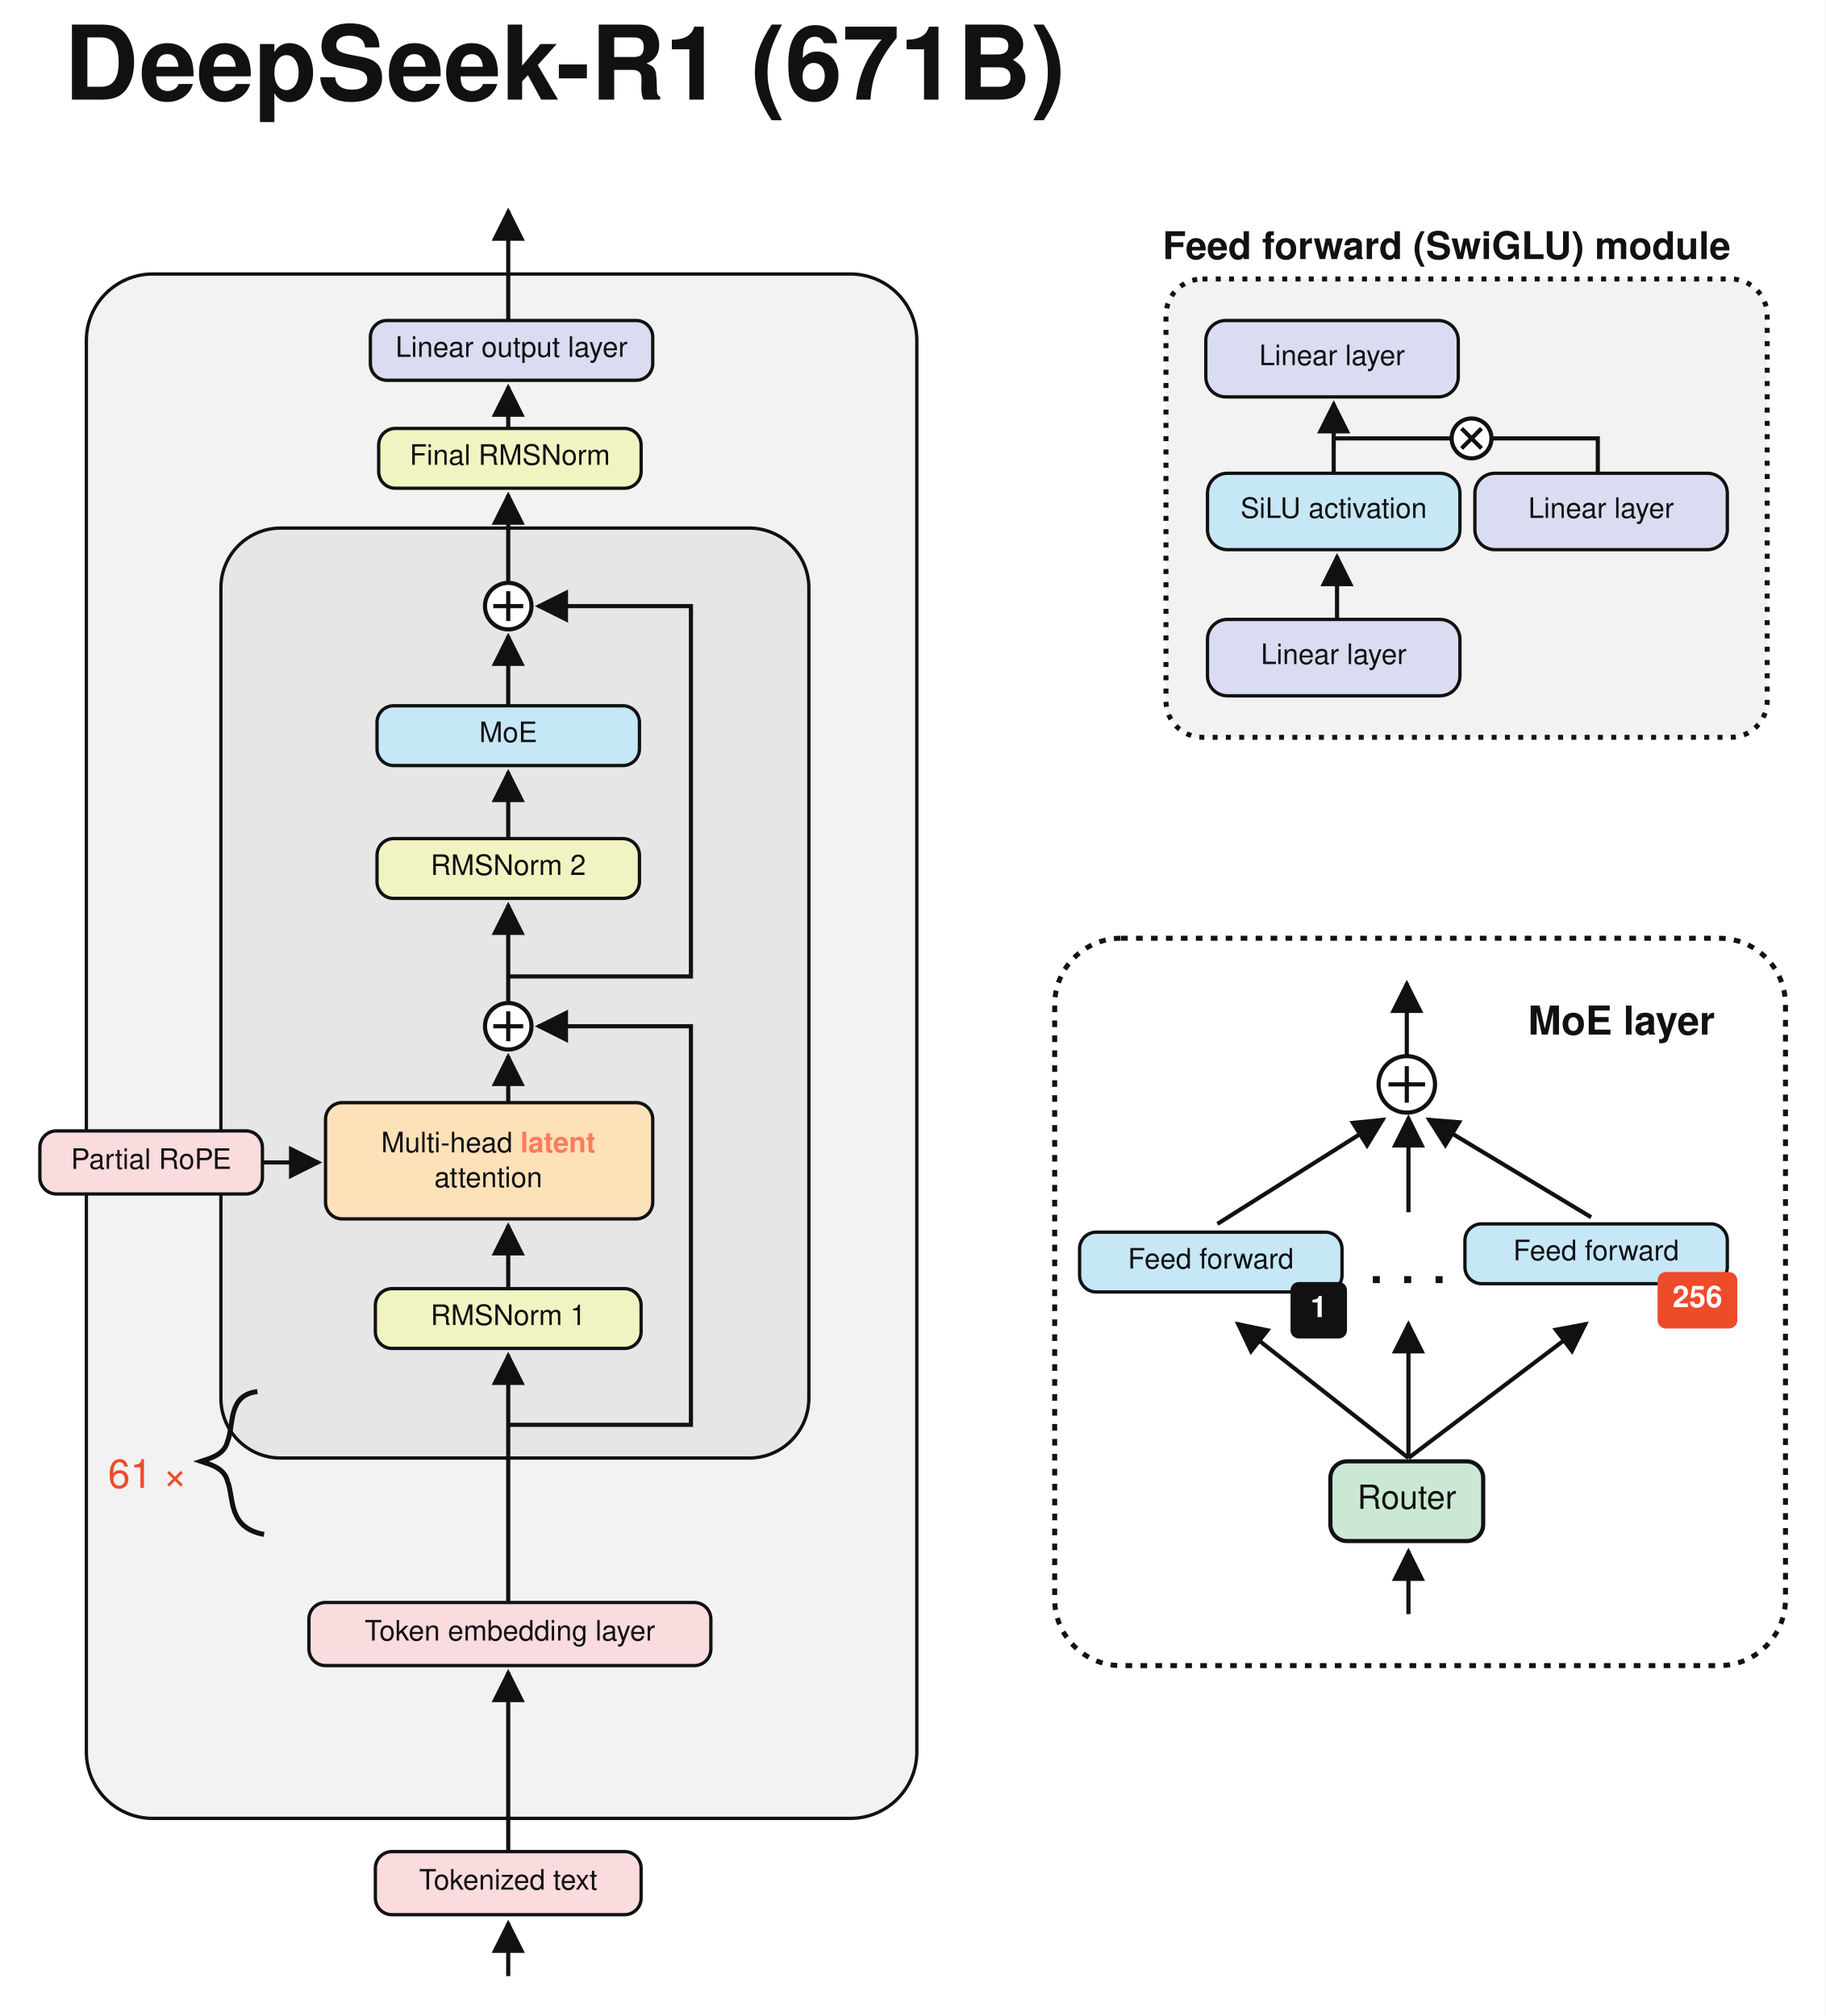
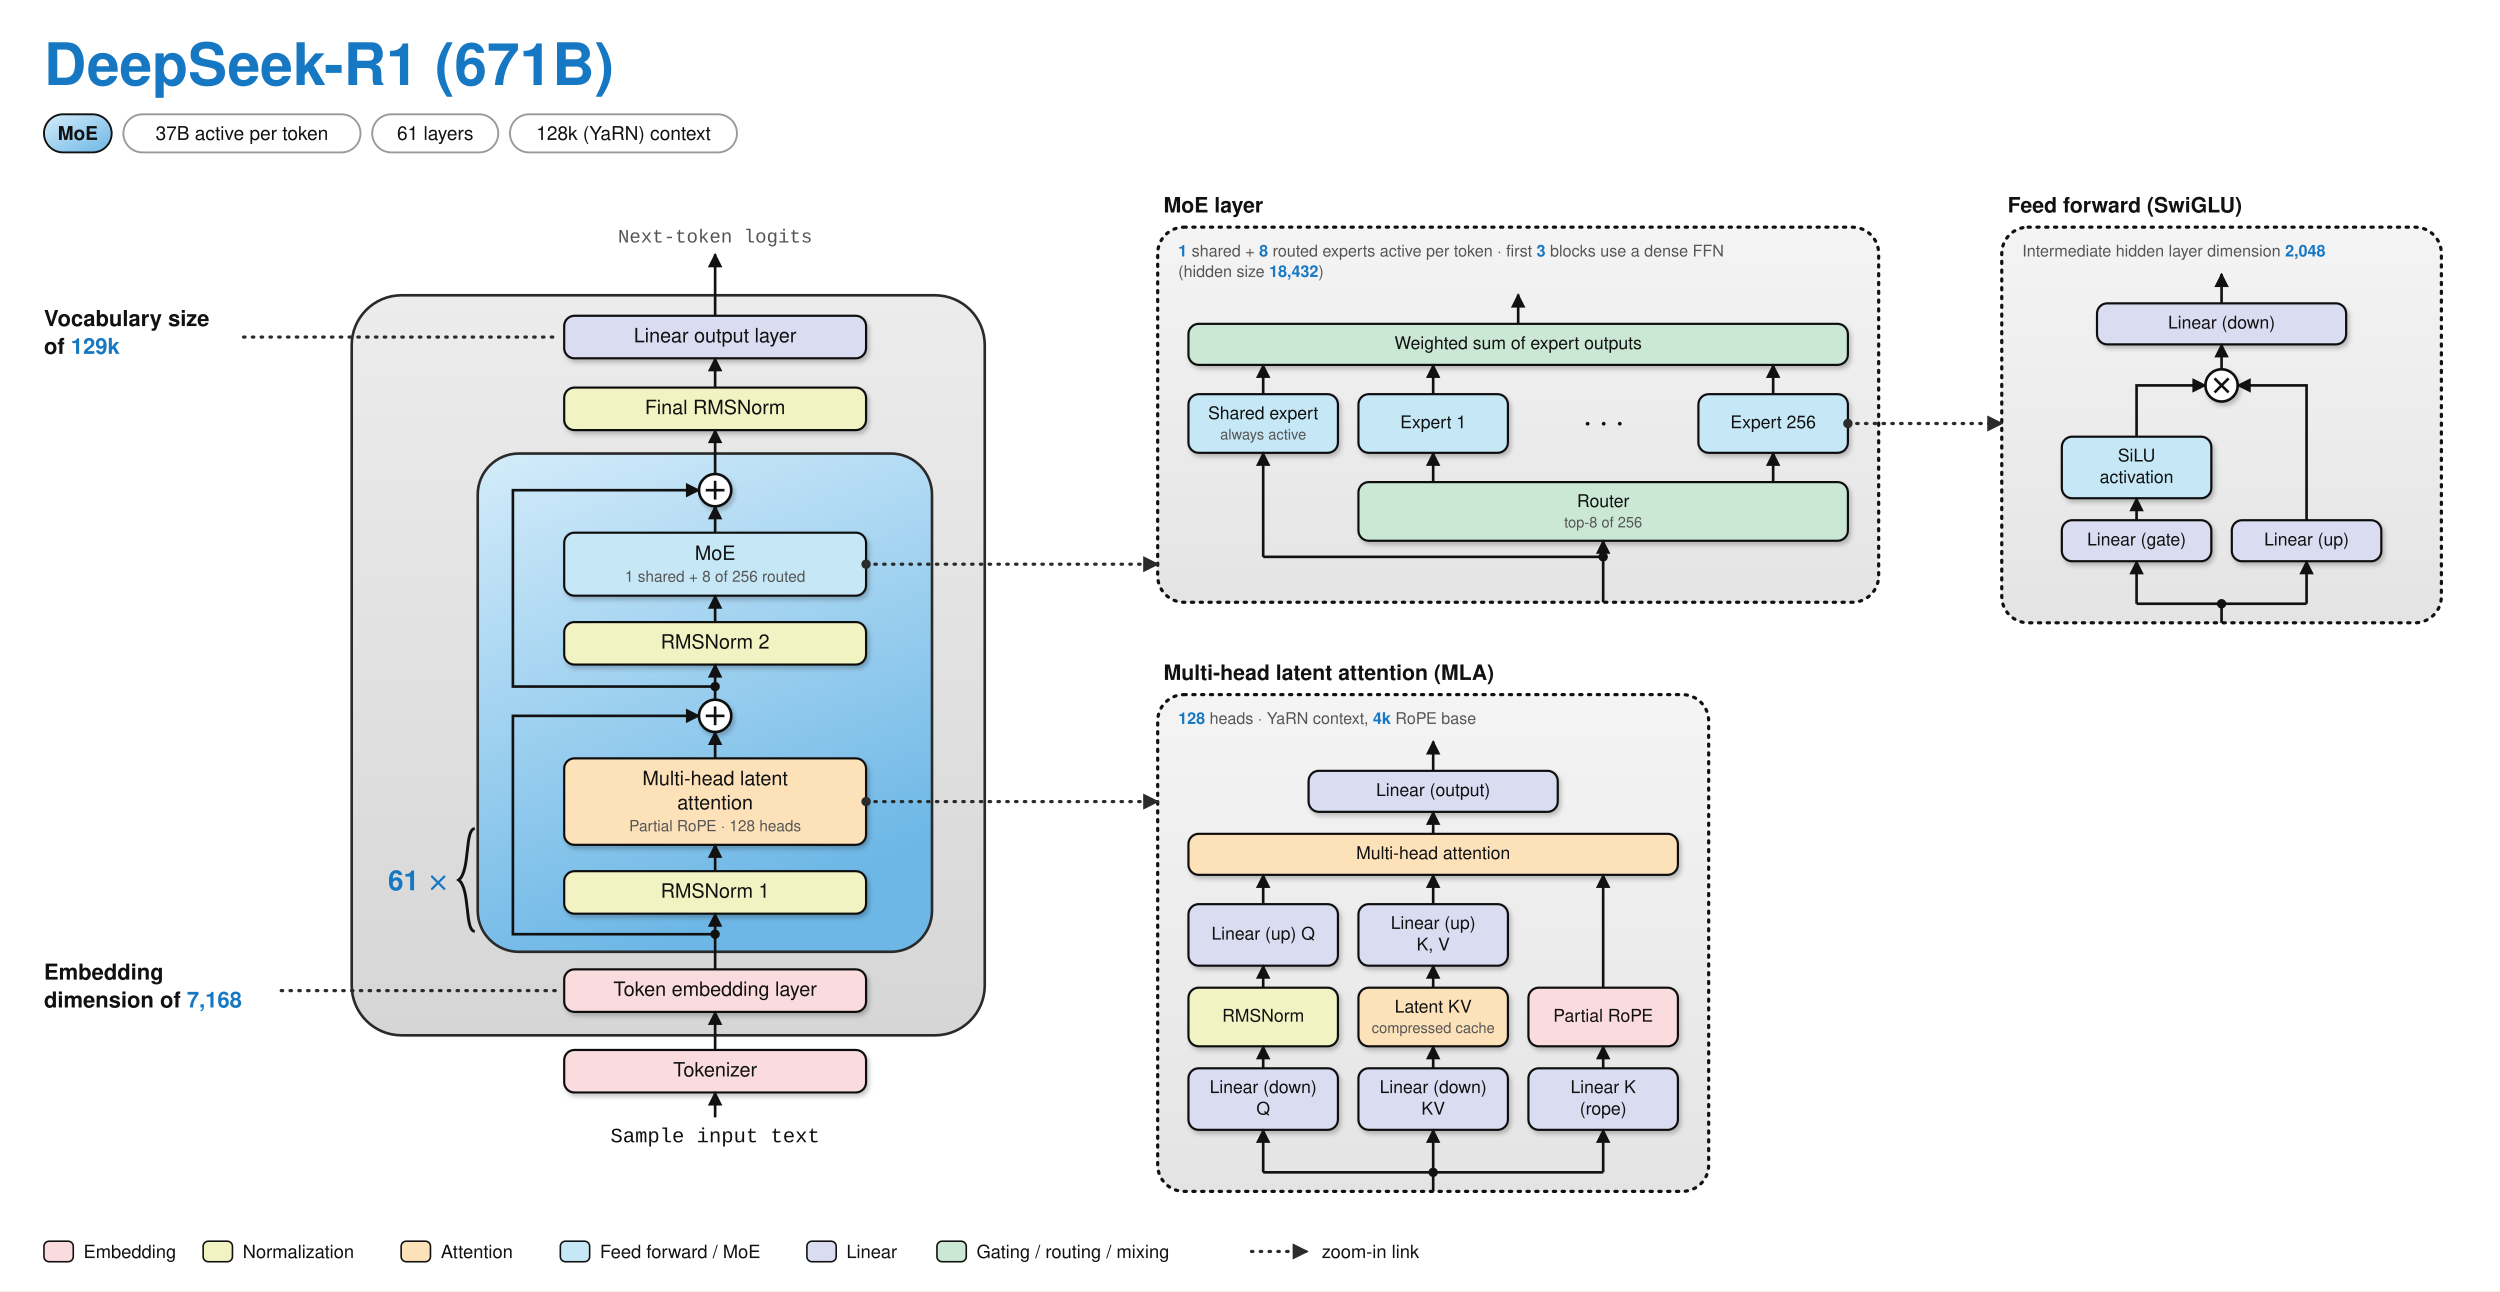
- <svg xmlns="http://www.w3.org/2000/svg" viewBox="155 0 1099 1214" width="1099" height="1214" font-family="Helvetica, Arial, sans-serif">
+ <svg xmlns="http://www.w3.org/2000/svg" viewBox="0 0 1706 881" width="1706" height="881" font-family="'Segoe UI', 'Segoe UI Variable', Helvetica, Arial, sans-serif">
  <defs>
-     <marker id="ah" viewBox="0 0 10 10" refX="9" refY="5" markerWidth="8" markerHeight="8" orient="auto-start-reverse">
+     <marker id="ar" viewBox="0 0 10 10" refX="9" refY="5" markerWidth="5.5" markerHeight="5.5" orient="auto-start-reverse">
      <path d="M0,0 L10,5 L0,10 z" fill="#111" />
    </marker>
-     <style>
-       .box { fill:#fff; stroke:#111; stroke-width:2; }
-       .gbox { fill:#e2e2e2; stroke:#111; stroke-width:2; }
-       .lbl { font-size:17px; fill:#111; text-anchor:middle; dominant-baseline:central; }
-       .ln { stroke:#111; stroke-width:2.5; fill:none; }
-       .arr { stroke:#111; stroke-width:2.5; fill:none; marker-end:url(#ah); }
-       .dot { stroke:#111; stroke-width:3; stroke-dasharray:3 5; fill:none; }
-       .rdot { stroke:#ee4b2b; stroke-width:3; stroke-dasharray:4 5; fill:none; }
-       .ann { font-size:23px; font-weight:bold; fill:#111; }
-       .red { fill:#ee4b2b; }
-     </style>
+     <marker id="lk" viewBox="0 0 10 10" refX="9" refY="5" markerWidth="5" markerHeight="5" orient="auto-start-reverse">
+       <path d="M0,0 L10,5 L0,10 z" fill="#2b2b2b" />
+     </marker>
+     <filter id="sh" x="-10%" y="-20%" width="130%" height="160%">
+       <feDropShadow dx="1.5" dy="2.2" stdDeviation="1.6" flood-color="#000" flood-opacity="0.22" />
+     </filter>
+     <linearGradient id="bg" x1="0" y1="0" x2="0.35" y2="1">
+       <stop offset="0.00" stop-color="#d4ecfa" />
+       <stop offset="1.00" stop-color="#6db7e6" />
+     </linearGradient>
+     <linearGradient id="fg" x1="0" y1="0" x2="0" y2="1">
+       <stop offset="0" stop-color="#ececec" />
+       <stop offset="1" stop-color="#d6d6d6" />
+     </linearGradient>
+     <linearGradient id="pg" x1="0" y1="0" x2="0" y2="1">
+       <stop offset="0" stop-color="#f4f4f4" />
+       <stop offset="1" stop-color="#e4e4e4" />
+     </linearGradient>
+     <linearGradient id="chipDense" x1="0" y1="0" x2="1" y2="1">
+       <stop offset="0" stop-color="#dfe2fa" />
+       <stop offset="1" stop-color="#9aa2e8" />
+     </linearGradient>
+     <linearGradient id="chipMoE" x1="0" y1="0" x2="1" y2="1">
+       <stop offset="0" stop-color="#d4ecfa" />
+       <stop offset="1" stop-color="#6db7e6" />
+     </linearGradient>
+     <linearGradient id="chipHybrid" x1="0" y1="0" x2="1" y2="1">
+       <stop offset="0" stop-color="#ffe8cc" />
+       <stop offset="1" stop-color="#f3a95e" />
+     </linearGradient>
+     <linearGradient id="chipRecurrent" x1="0" y1="0" x2="1" y2="1">
+       <stop offset="0" stop-color="#d6f0de" />
+       <stop offset="1" stop-color="#77c690" />
+     </linearGradient>
  </defs>
-   <rect width="1099" height="1214" fill="#fff" x="155" y="0" />
-   <text x="495" y="60" text-anchor="middle" font-size="62" font-weight="bold" fill="#ee4b2b" style="fill:#111">DeepSeek-R1 (671B)</text>
-   <rect x="207" y="165" width="500" height="930" rx="40" fill="#d9d9d9" stroke="#111" stroke-width="2" style="fill:#f2f2f2;stroke:#111" />
-   <rect x="288" y="318" width="354" height="560" rx="36" fill="#f9a092" stroke="#111" stroke-width="2" style="fill:#e6e6e6;stroke:#111" />
-   <rect class="box" x="378" y="193" width="170" height="36" rx="10" style="fill:#dadcf1;stroke:#111" />
-   <text class="lbl" x="463" y="211" style="fill:#111">Linear output layer</text>
-   <rect class="box" x="383" y="258" width="158" height="36" rx="10" style="fill:#f1f4c2;stroke:#111" />
-   <text class="lbl" x="462" y="276" style="fill:#111">Final RMSNorm</text>
-   <rect class="gbox" x="382" y="425" width="158" height="36" rx="10" style="fill:#c5e7f6;stroke:#111" />
-   <text class="lbl" x="461" y="443" style="fill:#111">MoE</text>
-   <rect class="box" x="382" y="505" width="158" height="36" rx="10" style="fill:#f1f4c2;stroke:#111" />
-   <text class="lbl" x="461" y="523" style="fill:#111">RMSNorm 2</text>
-   <rect x="351" y="664" width="197" height="70" rx="10" fill="#555" stroke="#111" stroke-width="2" style="fill:#fde1b9;stroke:#111" />
-   <text x="449" y="690" font-size="17" fill="#fff" text-anchor="middle" dominant-baseline="central" style="fill:#111">Multi-head <tspan fill="#ff7a5c" font-weight="bold">latent</tspan>
-   </text>
-   <text x="449" y="711" font-size="17" fill="#fff" text-anchor="middle" dominant-baseline="central" style="fill:#111">attention</text>
-   <rect class="box" x="381" y="776" width="160" height="36" rx="10" style="fill:#f1f4c2;stroke:#111" />
-   <text class="lbl" x="461" y="794" style="fill:#111">RMSNorm 1</text>
-   <rect class="box" x="341" y="965" width="242" height="38" rx="10" style="fill:#fadbde;stroke:#111" />
-   <text class="lbl" x="462" y="984" style="fill:#111">Token embedding layer</text>
-   <rect class="box" x="381" y="1115" width="160" height="38" rx="10" style="fill:#fadbde;stroke:#111" />
-   <text class="lbl" x="461" y="1134" style="fill:#111">Tokenized text</text>
-   <rect class="box" x="179" y="681" width="134" height="38" rx="10" style="fill:#fadbde;stroke:#111" />
-   <text class="lbl" x="246" y="700" style="fill:#111">Partial RoPE</text>
-   <line class="arr" x1="313" y1="700" x2="347" y2="700" />
-   <line class="arr" x1="461" y1="1190" x2="461" y2="1158" />
-   <line class="arr" x1="461" y1="1115" x2="461" y2="1007" />
-   <line class="arr" x1="461" y1="965" x2="461" y2="816" />
-   <line class="arr" x1="461" y1="776" x2="461" y2="738" />
-   <line class="arr" x1="461" y1="664" x2="461" y2="636" />
-   <line class="arr" x1="461" y1="604" x2="461" y2="545" />
-   <line class="arr" x1="461" y1="505" x2="461" y2="465" />
-   <line class="arr" x1="461" y1="425" x2="461" y2="383" />
-   <line class="arr" x1="461" y1="351" x2="461" y2="298" />
-   <line class="arr" x1="461" y1="258" x2="461" y2="233" />
-   <line class="arr" x1="461" y1="193" x2="461" y2="127" />
-   <polyline class="arr" points="461,858 571,858 571,618 479,618" />
-   <polyline class="arr" points="461,588 571,588 571,365 479,365" />
-   <g fill="#fff" stroke="#111" stroke-width="2.5">
-     <circle cx="461" cy="618" r="14" />
-     <circle cx="461" cy="365" r="14" />
-   </g>
-   <path d="M452,618 H470 M461,609 V627 M452,365 H470 M461,356 V374" stroke="#111" stroke-width="2.5" />
-   <text x="220" y="896" font-size="24" class="red">61 ×</text>
-   <path d="M310,838 C292,840 296,858 292,868 C290,876 282,878 276,880 C282,882 290,884 292,892 C296,902 292,920 314,924" fill="none" stroke="#111" stroke-width="3" />
-   <text class="ann" x="855" y="156">Feed forward (SwiGLU) module</text>
-   <rect x="857" y="168" width="362" height="276" rx="22" fill="#e2e2e2" stroke="#111" stroke-width="3" stroke-dasharray="3 5" style="fill:#f2f2f2;stroke:#111" />
-   <rect class="box" x="881" y="193" width="152" height="46" rx="12" style="fill:#dadcf1;stroke:#111" />
-   <text class="lbl" x="957" y="216" style="fill:#111">Linear layer</text>
-   <rect class="box" x="882" y="285" width="152" height="46" rx="12" style="fill:#c5e7f6;stroke:#111" />
-   <text class="lbl" x="958" y="308" style="fill:#111">SiLU activation</text>
-   <rect class="box" x="1043" y="285" width="152" height="46" rx="12" style="fill:#dadcf1;stroke:#111" />
-   <text class="lbl" x="1119" y="308" style="fill:#111">Linear layer</text>
-   <rect class="box" x="882" y="373" width="152" height="46" rx="12" style="fill:#dadcf1;stroke:#111" />
-   <text class="lbl" x="958" y="396" style="fill:#111">Linear layer</text>
-   <line class="arr" x1="960" y1="373" x2="960" y2="335" />
-   <line class="arr" x1="958" y1="285" x2="958" y2="243" />
-   <polyline class="ln" points="1117,285 1117,264 1053,264" />
-   <line class="ln" x1="1029" y1="264" x2="958" y2="264" />
-   <circle cx="1041" cy="264" r="12" fill="#fff" stroke="#111" stroke-width="2.5" />
-   <path d="M1035,258 L1047,270 M1047,258 L1035,270" stroke="#111" stroke-width="2.5" />
-   <rect x="790" y="565" width="440" height="438" rx="40" fill="none" stroke="#ee4b2b" stroke-width="3" stroke-dasharray="4 5" style="stroke:#111" />
-   <text x="1075" y="623" font-size="24" font-weight="bold" fill="#111">MoE layer</text>
-   <rect class="gbox" x="805" y="742" width="158" height="36" rx="10" style="fill:#c5e7f6;stroke:#111" />
-   <text class="lbl" x="884" y="760" style="fill:#111">Feed forward</text>
-   <rect x="932" y="772" width="34" height="34" rx="5" fill="#111" />
-   <text x="949" y="789" font-size="18" font-weight="bold" fill="#fff" text-anchor="middle" dominant-baseline="central">1</text>
-   <text x="1003" y="780" font-size="34" font-weight="bold" fill="#111" text-anchor="middle">· · ·</text>
-   <rect class="gbox" x="1037" y="737" width="158" height="36" rx="10" style="fill:#c5e7f6;stroke:#111" />
-   <text class="lbl" x="1116" y="755" style="fill:#111">Feed forward</text>
-   <rect x="1153" y="766" width="48" height="34" rx="5" fill="#ee4b2b" />
-   <text x="1177" y="783" font-size="18" font-weight="bold" fill="#fff" text-anchor="middle" dominant-baseline="central">256</text>
-   <rect x="956" y="880" width="92" height="48" rx="10" fill="#fff" stroke="#ee4b2b" stroke-width="2.5" style="fill:#cbe8d4;stroke:#111" />
-   <text x="1002" y="904" font-size="20" fill="#ee4b2b" text-anchor="middle" dominant-baseline="central" style="fill:#111">Router</text>
-   <line class="arr" x1="1003" y1="972" x2="1003" y2="934" />
-   <line class="arr" x1="1003" y1="878" x2="900" y2="797" />
-   <line class="arr" x1="1003" y1="878" x2="1003" y2="797" />
-   <line class="arr" x1="1003" y1="878" x2="1110" y2="797" />
-   <line class="arr" x1="888" y1="737" x2="988" y2="674" />
-   <line class="arr" x1="1003" y1="730" x2="1003" y2="673" />
-   <line class="arr" x1="1113" y1="733" x2="1015" y2="674" />
-   <circle cx="1002" cy="653" r="17" fill="#fff" stroke="#111" stroke-width="2.5" />
-   <path d="M991,653 H1013 M1002,642 V664" stroke="#111" stroke-width="2.5" />
-   <line class="arr" x1="1002" y1="636" x2="1002" y2="592" />
-   <g font-size="22" fill="#111">
-     </g>
+   <rect width="1706" height="881" fill="#fff" />
+   <rect x="240" y="201.5" width="432" height="505.0" rx="34" fill="url(#fg)" stroke="#2a2a2a" stroke-width="1.8" />
+   <rect x="326" y="309.5" width="310" height="340.0" rx="28" fill="url(#bg)" stroke="#2a2a2a" stroke-width="1.8" />
+   <path d="M324,565.5 C317,565.5 321,594.5 313,600.5 C321,606.5 317,635.5 324,635.5" fill="none" stroke="#111" stroke-width="2" />
+   <rect x="790.0" y="155.0" width="492.0" height="256.0" rx="18" fill="url(#pg)" stroke="#111" stroke-width="2.2" stroke-dasharray="1.5 4.5" stroke-linecap="round" />
+   <rect x="1366.0" y="155.0" width="300.0" height="270.0" rx="18" fill="url(#pg)" stroke="#111" stroke-width="2.2" stroke-dasharray="1.5 4.5" stroke-linecap="round" />
+   <rect x="790.0" y="474.0" width="376.0" height="339.0" rx="18" fill="url(#pg)" stroke="#111" stroke-width="2.2" stroke-dasharray="1.5 4.5" stroke-linecap="round" />
+   <rect x="385.0" y="716.5" width="206.0" height="29.0" rx="7" fill="#fadbde" stroke="#111" stroke-width="1.5" filter="url(#sh)" />
+   <text x="488.0" y="734.6" font-family="'Segoe UI', 'Segoe UI Variable', Helvetica, Arial, sans-serif" font-size="13.5" text-anchor="middle" fill="#111">Tokenizer</text>
+   <rect x="385.0" y="661.5" width="206.0" height="29.0" rx="7" fill="#fadbde" stroke="#111" stroke-width="1.5" filter="url(#sh)" />
+   <text x="488.0" y="679.6" font-family="'Segoe UI', 'Segoe UI Variable', Helvetica, Arial, sans-serif" font-size="13.5" text-anchor="middle" fill="#111">Token embedding layer</text>
+   <text x="306.0" y="607.5" font-family="'Segoe UI', 'Segoe UI Variable', Helvetica, Arial, sans-serif" font-size="19" text-anchor="end" font-weight="bold" fill="#1677c2">61 <tspan font-family="KaTeX_Main, 'Latin Modern Math', 'Cambria Math', 'Times New Roman', serif">×</tspan>
+   </text>
+   <rect x="385.0" y="594.5" width="206.0" height="29.0" rx="7" fill="#f1f4c2" stroke="#111" stroke-width="1.5" filter="url(#sh)" />
+   <text x="488.0" y="612.6" font-family="'Segoe UI', 'Segoe UI Variable', Helvetica, Arial, sans-serif" font-size="13.5" text-anchor="middle" fill="#111">RMSNorm 1</text>
+   <rect x="385.0" y="517.5" width="206.0" height="59.0" rx="7" fill="#fde1b9" stroke="#111" stroke-width="1.5" filter="url(#sh)" />
+   <text x="488.0" y="535.8" font-family="'Segoe UI', 'Segoe UI Variable', Helvetica, Arial, sans-serif" font-size="13.5" text-anchor="middle" fill="#111">Multi-head latent</text>
+   <text x="488.0" y="552.3" font-family="'Segoe UI', 'Segoe UI Variable', Helvetica, Arial, sans-serif" font-size="13.5" text-anchor="middle" fill="#111">attention</text>
+   <text x="488.0" y="567.2" font-family="'Segoe UI', 'Segoe UI Variable', Helvetica, Arial, sans-serif" font-size="10.5" text-anchor="middle" fill="#555">Partial RoPE <tspan font-family="KaTeX_Main, 'Latin Modern Math', 'Cambria Math', 'Times New Roman', serif">·</tspan> 128 heads</text>
+   <circle cx="488.0" cy="488.5" r="11" fill="#fff" stroke="#111" stroke-width="1.8" filter="url(#sh)" />
+   <path d="M481.6,488.5 H494.4 M488.0,482.1 V494.9" stroke="#111" stroke-width="1.8" />
+   <rect x="385.0" y="424.5" width="206.0" height="29.0" rx="7" fill="#f1f4c2" stroke="#111" stroke-width="1.5" filter="url(#sh)" />
+   <text x="488.0" y="442.6" font-family="'Segoe UI', 'Segoe UI Variable', Helvetica, Arial, sans-serif" font-size="13.5" text-anchor="middle" fill="#111">RMSNorm 2</text>
+   <rect x="385.0" y="363.5" width="206.0" height="43.0" rx="7" fill="#c5e7f6" stroke="#111" stroke-width="1.5" filter="url(#sh)" />
+   <text x="488.0" y="382.1" font-family="'Segoe UI', 'Segoe UI Variable', Helvetica, Arial, sans-serif" font-size="13.5" text-anchor="middle" fill="#111">MoE</text>
+   <text x="488.0" y="397.0" font-family="'Segoe UI', 'Segoe UI Variable', Helvetica, Arial, sans-serif" font-size="10.5" text-anchor="middle" fill="#555">1 shared + 8 of 256 routed</text>
+   <circle cx="488.0" cy="334.5" r="11" fill="#fff" stroke="#111" stroke-width="1.8" filter="url(#sh)" />
+   <path d="M481.6,334.5 H494.4 M488.0,328.1 V340.9" stroke="#111" stroke-width="1.8" />
+   <rect x="385.0" y="264.5" width="206.0" height="29.0" rx="7" fill="#f1f4c2" stroke="#111" stroke-width="1.5" filter="url(#sh)" />
+   <text x="488.0" y="282.6" font-family="'Segoe UI', 'Segoe UI Variable', Helvetica, Arial, sans-serif" font-size="13.5" text-anchor="middle" fill="#111">Final RMSNorm</text>
+   <rect x="385.0" y="215.5" width="206.0" height="29.0" rx="7" fill="#dadcf1" stroke="#111" stroke-width="1.5" filter="url(#sh)" />
+   <text x="488.0" y="233.6" font-family="'Segoe UI', 'Segoe UI Variable', Helvetica, Arial, sans-serif" font-size="13.5" text-anchor="middle" fill="#111">Linear output layer</text>
+   <text x="488.0" y="779.5" font-family="Consolas, Menlo, 'Courier New', monospace" font-size="14" text-anchor="middle" fill="#111">Sample input text</text>
+   <polyline points="488.0,762.5 488.0,745.5" fill="none" stroke="#111" stroke-width="1.8" marker-end="url(#ar)" />
+   <polyline points="488.0,716.5 488.0,690.5" fill="none" stroke="#111" stroke-width="1.8" marker-end="url(#ar)" />
+   <polyline points="488.0,661.5 488.0,623.5" fill="none" stroke="#111" stroke-width="1.8" marker-end="url(#ar)" />
+   <circle cx="488.0" cy="637.5" r="3.2" fill="#111" />
+   <polyline points="488.0,637.5 350.0,637.5 350.0,488.5 477.0,488.5" fill="none" stroke="#111" stroke-width="1.8" marker-end="url(#ar)" />
+   <polyline points="488.0,594.5 488.0,576.5" fill="none" stroke="#111" stroke-width="1.8" marker-end="url(#ar)" />
+   <polyline points="488.0,517.5 488.0,499.5" fill="none" stroke="#111" stroke-width="1.8" marker-end="url(#ar)" />
+   <polyline points="488.0,477.5 488.0,453.5" fill="none" stroke="#111" stroke-width="1.8" marker-end="url(#ar)" />
+   <circle cx="488.0" cy="468.5" r="3.2" fill="#111" />
+   <polyline points="488.0,468.5 350.0,468.5 350.0,334.5 477.0,334.5" fill="none" stroke="#111" stroke-width="1.8" marker-end="url(#ar)" />
+   <polyline points="488.0,424.5 488.0,406.5" fill="none" stroke="#111" stroke-width="1.8" marker-end="url(#ar)" />
+   <polyline points="488.0,363.5 488.0,345.5" fill="none" stroke="#111" stroke-width="1.8" marker-end="url(#ar)" />
+   <polyline points="488.0,323.5 488.0,293.5" fill="none" stroke="#111" stroke-width="1.8" marker-end="url(#ar)" />
+   <polyline points="488.0,264.5 488.0,244.5" fill="none" stroke="#111" stroke-width="1.8" marker-end="url(#ar)" />
+   <polyline points="488.0,215.5 488.0,173.5" fill="none" stroke="#111" stroke-width="1.8" marker-end="url(#ar)" />
+   <text x="488.0" y="165.5" font-family="Consolas, Menlo, 'Courier New', monospace" font-size="13" text-anchor="middle" fill="#555">Next-token logits</text>
+   <text x="30.0" y="668.5" font-family="'Segoe UI', 'Segoe UI Variable', Helvetica, Arial, sans-serif" font-size="15" text-anchor="start" font-weight="bold" fill="#111">Embedding</text>
+   <text x="30.0" y="687.5" font-family="'Segoe UI', 'Segoe UI Variable', Helvetica, Arial, sans-serif" font-size="15" text-anchor="start" font-weight="bold" fill="#111">dimension of <tspan fill="#1677c2" font-weight="bold">7,168</tspan>
+   </text>
+   <polyline points="191.9,676.0 381.0,676.0" fill="none" stroke="#2b2b2b" stroke-width="2.2" stroke-dasharray="1 5" stroke-linecap="round" />
+   <text x="30.0" y="222.5" font-family="'Segoe UI', 'Segoe UI Variable', Helvetica, Arial, sans-serif" font-size="15" text-anchor="start" font-weight="bold" fill="#111">Vocabulary size</text>
+   <text x="30.0" y="241.5" font-family="'Segoe UI', 'Segoe UI Variable', Helvetica, Arial, sans-serif" font-size="15" text-anchor="start" font-weight="bold" fill="#111">of <tspan fill="#1677c2" font-weight="bold">129k</tspan>
+   </text>
+   <polyline points="166.2,230.0 381.0,230.0" fill="none" stroke="#2b2b2b" stroke-width="2.2" stroke-dasharray="1 5" stroke-linecap="round" />
+   <text x="794.0" y="145.0" font-family="'Segoe UI', 'Segoe UI Variable', Helvetica, Arial, sans-serif" font-size="14.5" text-anchor="start" font-weight="bold" fill="#111">MoE layer</text>
+   <text x="804.0" y="175.0" font-family="'Segoe UI', 'Segoe UI Variable', Helvetica, Arial, sans-serif" font-size="11" text-anchor="start" fill="#555">
+     <tspan fill="#1677c2" font-weight="bold">1</tspan> shared + <tspan fill="#1677c2" font-weight="bold">8</tspan> routed experts active per token <tspan font-family="KaTeX_Main, 'Latin Modern Math', 'Cambria Math', 'Times New Roman', serif">·</tspan> first <tspan fill="#1677c2" font-weight="bold">3</tspan> blocks use a dense FFN</text>
+   <text x="804.0" y="189.0" font-family="'Segoe UI', 'Segoe UI Variable', Helvetica, Arial, sans-serif" font-size="11" text-anchor="start" fill="#555">(hidden size <tspan fill="#1677c2" font-weight="bold">18,432</tspan>)</text>
+   <rect x="811.0" y="221.0" width="450.0" height="28.0" rx="7" fill="#cbe8d4" stroke="#111" stroke-width="1.5" filter="url(#sh)" />
+   <text x="1036.0" y="238.2" font-family="'Segoe UI', 'Segoe UI Variable', Helvetica, Arial, sans-serif" font-size="12" text-anchor="middle" fill="#111">Weighted sum of expert outputs</text>
+   <rect x="811.0" y="269.0" width="102.0" height="40.0" rx="7" fill="#c5e7f6" stroke="#111" stroke-width="1.5" filter="url(#sh)" />
+   <text x="862.0" y="286.0" font-family="'Segoe UI', 'Segoe UI Variable', Helvetica, Arial, sans-serif" font-size="12" text-anchor="middle" fill="#111">Shared expert</text>
+   <text x="862.0" y="299.9" font-family="'Segoe UI', 'Segoe UI Variable', Helvetica, Arial, sans-serif" font-size="10" text-anchor="middle" fill="#555">always active</text>
+   <rect x="927.0" y="269.0" width="102.0" height="40.0" rx="7" fill="#c5e7f6" stroke="#111" stroke-width="1.5" filter="url(#sh)" />
+   <text x="978.0" y="292.2" font-family="'Segoe UI', 'Segoe UI Variable', Helvetica, Arial, sans-serif" font-size="12" text-anchor="middle" fill="#111">Expert 1</text>
+   <text x="1094.0" y="294.0" font-family="KaTeX_Main, 'Latin Modern Math', 'Cambria Math', 'Times New Roman', serif" font-size="18" text-anchor="middle" font-weight="bold" fill="#111">
+     <tspan font-family="KaTeX_Main, 'Latin Modern Math', 'Cambria Math', 'Times New Roman', serif">·</tspan>
+     <tspan font-family="KaTeX_Main, 'Latin Modern Math', 'Cambria Math', 'Times New Roman', serif">·</tspan>
+     <tspan font-family="KaTeX_Main, 'Latin Modern Math', 'Cambria Math', 'Times New Roman', serif">·</tspan>
+   </text>
+   <rect x="1159.0" y="269.0" width="102.0" height="40.0" rx="7" fill="#c5e7f6" stroke="#111" stroke-width="1.5" filter="url(#sh)" />
+   <text x="1210.0" y="292.2" font-family="'Segoe UI', 'Segoe UI Variable', Helvetica, Arial, sans-serif" font-size="12" text-anchor="middle" fill="#111">Expert 256</text>
+   <polyline points="862.0,269.0 862.0,249.0" fill="none" stroke="#111" stroke-width="1.8" marker-end="url(#ar)" />
+   <polyline points="978.0,269.0 978.0,249.0" fill="none" stroke="#111" stroke-width="1.8" marker-end="url(#ar)" />
+   <polyline points="1210.0,269.0 1210.0,249.0" fill="none" stroke="#111" stroke-width="1.8" marker-end="url(#ar)" />
+   <rect x="927.0" y="329.0" width="334.0" height="40.0" rx="7" fill="#cbe8d4" stroke="#111" stroke-width="1.5" filter="url(#sh)" />
+   <text x="1094.0" y="346.0" font-family="'Segoe UI', 'Segoe UI Variable', Helvetica, Arial, sans-serif" font-size="12" text-anchor="middle" fill="#111">Router</text>
+   <text x="1094.0" y="359.9" font-family="'Segoe UI', 'Segoe UI Variable', Helvetica, Arial, sans-serif" font-size="10" text-anchor="middle" fill="#555">top-8 of 256</text>
+   <polyline points="978.0,329.0 978.0,309.0" fill="none" stroke="#111" stroke-width="1.8" marker-end="url(#ar)" />
+   <polyline points="1210.0,329.0 1210.0,309.0" fill="none" stroke="#111" stroke-width="1.8" marker-end="url(#ar)" />
+   <polyline points="1094.0,411.0 1094.0,369.0" fill="none" stroke="#111" stroke-width="1.8" marker-end="url(#ar)" />
+   <polyline points="862.0,380.0 1094.0,380.0" fill="none" stroke="#111" stroke-width="1.8" />
+   <circle cx="1094.0" cy="380.0" r="3.2" fill="#111" />
+   <polyline points="862.0,380.0 862.0,309.0" fill="none" stroke="#111" stroke-width="1.8" marker-end="url(#ar)" />
+   <polyline points="1036.0,221.0 1036.0,201.0" fill="none" stroke="#111" stroke-width="1.8" marker-end="url(#ar)" />
+   <text x="1370.0" y="145.0" font-family="'Segoe UI', 'Segoe UI Variable', Helvetica, Arial, sans-serif" font-size="14.5" text-anchor="start" font-weight="bold" fill="#111">Feed forward (SwiGLU)</text>
+   <text x="1380.0" y="175.0" font-family="'Segoe UI', 'Segoe UI Variable', Helvetica, Arial, sans-serif" font-size="11" text-anchor="start" fill="#555">Intermediate hidden layer dimension <tspan fill="#1677c2" font-weight="bold">2,048</tspan>
+   </text>
+   <rect x="1431.0" y="207.0" width="170.0" height="28.0" rx="7" fill="#dadcf1" stroke="#111" stroke-width="1.5" filter="url(#sh)" />
+   <text x="1516.0" y="224.2" font-family="'Segoe UI', 'Segoe UI Variable', Helvetica, Arial, sans-serif" font-size="12" text-anchor="middle" fill="#111">Linear (down)</text>
+   <circle cx="1516.0" cy="263.0" r="11" fill="#fff" stroke="#111" stroke-width="1.8" filter="url(#sh)" />
+   <path d="M1511.2,258.2 L1520.8,267.8 M1520.8,258.2 L1511.2,267.8" stroke="#111" stroke-width="1.8" />
+   <polyline points="1516.0,252.0 1516.0,235.0" fill="none" stroke="#111" stroke-width="1.8" marker-end="url(#ar)" />
+   <rect x="1407.0" y="355.0" width="102.0" height="28.0" rx="7" fill="#dadcf1" stroke="#111" stroke-width="1.5" filter="url(#sh)" />
+   <text x="1458.0" y="372.2" font-family="'Segoe UI', 'Segoe UI Variable', Helvetica, Arial, sans-serif" font-size="12" text-anchor="middle" fill="#111">Linear (gate)</text>
+   <rect x="1407.0" y="298.0" width="102.0" height="42.0" rx="7" fill="#c5e7f6" stroke="#111" stroke-width="1.5" filter="url(#sh)" />
+   <text x="1458.0" y="314.9" font-family="'Segoe UI', 'Segoe UI Variable', Helvetica, Arial, sans-serif" font-size="12" text-anchor="middle" fill="#111">SiLU</text>
+   <text x="1458.0" y="329.6" font-family="'Segoe UI', 'Segoe UI Variable', Helvetica, Arial, sans-serif" font-size="12" text-anchor="middle" fill="#111">activation</text>
+   <polyline points="1458.0,355.0 1458.0,340.0" fill="none" stroke="#111" stroke-width="1.8" marker-end="url(#ar)" />
+   <rect x="1523.0" y="355.0" width="102.0" height="28.0" rx="7" fill="#dadcf1" stroke="#111" stroke-width="1.5" filter="url(#sh)" />
+   <text x="1574.0" y="372.2" font-family="'Segoe UI', 'Segoe UI Variable', Helvetica, Arial, sans-serif" font-size="12" text-anchor="middle" fill="#111">Linear (up)</text>
+   <polyline points="1458.0,298.0 1458.0,263.0 1505.0,263.0" fill="none" stroke="#111" stroke-width="1.8" marker-end="url(#ar)" />
+   <polyline points="1574.0,355.0 1574.0,263.0 1527.0,263.0" fill="none" stroke="#111" stroke-width="1.8" marker-end="url(#ar)" />
+   <polyline points="1516.0,425.0 1516.0,412.0" fill="none" stroke="#111" stroke-width="1.8" />
+   <polyline points="1458.0,412.0 1574.0,412.0" fill="none" stroke="#111" stroke-width="1.8" />
+   <circle cx="1516.0" cy="412.0" r="3.2" fill="#111" />
+   <polyline points="1458.0,412.0 1458.0,383.0" fill="none" stroke="#111" stroke-width="1.8" marker-end="url(#ar)" />
+   <polyline points="1574.0,412.0 1574.0,383.0" fill="none" stroke="#111" stroke-width="1.8" marker-end="url(#ar)" />
+   <polyline points="1516.0,207.0 1516.0,187.0" fill="none" stroke="#111" stroke-width="1.8" marker-end="url(#ar)" />
+   <text x="794.0" y="464.0" font-family="'Segoe UI', 'Segoe UI Variable', Helvetica, Arial, sans-serif" font-size="14.5" text-anchor="start" font-weight="bold" fill="#111">Multi-head latent attention (MLA)</text>
+   <text x="804.0" y="494.0" font-family="'Segoe UI', 'Segoe UI Variable', Helvetica, Arial, sans-serif" font-size="11" text-anchor="start" fill="#555">
+     <tspan fill="#1677c2" font-weight="bold">128</tspan> heads <tspan font-family="KaTeX_Main, 'Latin Modern Math', 'Cambria Math', 'Times New Roman', serif">·</tspan> YaRN context, <tspan fill="#1677c2" font-weight="bold">4k</tspan> RoPE base</text>
+   <rect x="893.0" y="526.0" width="170.0" height="28.0" rx="7" fill="#dadcf1" stroke="#111" stroke-width="1.5" filter="url(#sh)" />
+   <text x="978.0" y="543.2" font-family="'Segoe UI', 'Segoe UI Variable', Helvetica, Arial, sans-serif" font-size="12" text-anchor="middle" fill="#111">Linear (output)</text>
+   <rect x="811.0" y="569.0" width="334.0" height="28.0" rx="7" fill="#fde1b9" stroke="#111" stroke-width="1.5" filter="url(#sh)" />
+   <text x="978.0" y="586.2" font-family="'Segoe UI', 'Segoe UI Variable', Helvetica, Arial, sans-serif" font-size="12" text-anchor="middle" fill="#111">Multi-head attention</text>
+   <polyline points="978.0,569.0 978.0,554.0" fill="none" stroke="#111" stroke-width="1.8" marker-end="url(#ar)" />
+   <rect x="811.0" y="729.0" width="102.0" height="42.0" rx="7" fill="#dadcf1" stroke="#111" stroke-width="1.5" filter="url(#sh)" />
+   <text x="862.0" y="745.9" font-family="'Segoe UI', 'Segoe UI Variable', Helvetica, Arial, sans-serif" font-size="12" text-anchor="middle" fill="#111">Linear (down)</text>
+   <text x="862.0" y="760.6" font-family="'Segoe UI', 'Segoe UI Variable', Helvetica, Arial, sans-serif" font-size="12" text-anchor="middle" fill="#111">Q</text>
+   <rect x="811.0" y="674.0" width="102.0" height="40.0" rx="7" fill="#f1f4c2" stroke="#111" stroke-width="1.5" filter="url(#sh)" />
+   <text x="862.0" y="697.2" font-family="'Segoe UI', 'Segoe UI Variable', Helvetica, Arial, sans-serif" font-size="12" text-anchor="middle" fill="#111">RMSNorm</text>
+   <polyline points="862.0,729.0 862.0,714.0" fill="none" stroke="#111" stroke-width="1.8" marker-end="url(#ar)" />
+   <rect x="811.0" y="617.0" width="102.0" height="42.0" rx="7" fill="#dadcf1" stroke="#111" stroke-width="1.5" filter="url(#sh)" />
+   <text x="862.0" y="641.2" font-family="'Segoe UI', 'Segoe UI Variable', Helvetica, Arial, sans-serif" font-size="12" text-anchor="middle" fill="#111">Linear (up) Q</text>
+   <polyline points="862.0,674.0 862.0,659.0" fill="none" stroke="#111" stroke-width="1.8" marker-end="url(#ar)" />
+   <rect x="927.0" y="729.0" width="102.0" height="42.0" rx="7" fill="#dadcf1" stroke="#111" stroke-width="1.5" filter="url(#sh)" />
+   <text x="978.0" y="745.9" font-family="'Segoe UI', 'Segoe UI Variable', Helvetica, Arial, sans-serif" font-size="12" text-anchor="middle" fill="#111">Linear (down)</text>
+   <text x="978.0" y="760.6" font-family="'Segoe UI', 'Segoe UI Variable', Helvetica, Arial, sans-serif" font-size="12" text-anchor="middle" fill="#111">KV</text>
+   <rect x="927.0" y="674.0" width="102.0" height="40.0" rx="7" fill="#fde1b9" stroke="#111" stroke-width="1.5" filter="url(#sh)" />
+   <text x="978.0" y="691.0" font-family="'Segoe UI', 'Segoe UI Variable', Helvetica, Arial, sans-serif" font-size="12" text-anchor="middle" fill="#111">Latent KV</text>
+   <text x="978.0" y="704.9" font-family="'Segoe UI', 'Segoe UI Variable', Helvetica, Arial, sans-serif" font-size="10" text-anchor="middle" fill="#555">compressed cache</text>
+   <polyline points="978.0,729.0 978.0,714.0" fill="none" stroke="#111" stroke-width="1.8" marker-end="url(#ar)" />
+   <rect x="927.0" y="617.0" width="102.0" height="42.0" rx="7" fill="#dadcf1" stroke="#111" stroke-width="1.5" filter="url(#sh)" />
+   <text x="978.0" y="633.9" font-family="'Segoe UI', 'Segoe UI Variable', Helvetica, Arial, sans-serif" font-size="12" text-anchor="middle" fill="#111">Linear (up)</text>
+   <text x="978.0" y="648.6" font-family="'Segoe UI', 'Segoe UI Variable', Helvetica, Arial, sans-serif" font-size="12" text-anchor="middle" fill="#111">K, V</text>
+   <polyline points="978.0,674.0 978.0,659.0" fill="none" stroke="#111" stroke-width="1.8" marker-end="url(#ar)" />
+   <rect x="1043.0" y="729.0" width="102.0" height="42.0" rx="7" fill="#dadcf1" stroke="#111" stroke-width="1.5" filter="url(#sh)" />
+   <text x="1094.0" y="745.9" font-family="'Segoe UI', 'Segoe UI Variable', Helvetica, Arial, sans-serif" font-size="12" text-anchor="middle" fill="#111">Linear K</text>
+   <text x="1094.0" y="760.6" font-family="'Segoe UI', 'Segoe UI Variable', Helvetica, Arial, sans-serif" font-size="12" text-anchor="middle" fill="#111">(rope)</text>
+   <rect x="1043.0" y="674.0" width="102.0" height="40.0" rx="7" fill="#fadbde" stroke="#111" stroke-width="1.5" filter="url(#sh)" />
+   <text x="1094.0" y="697.2" font-family="'Segoe UI', 'Segoe UI Variable', Helvetica, Arial, sans-serif" font-size="12" text-anchor="middle" fill="#111">Partial RoPE</text>
+   <polyline points="1094.0,729.0 1094.0,714.0" fill="none" stroke="#111" stroke-width="1.8" marker-end="url(#ar)" />
+   <polyline points="862.0,617.0 862.0,597.0" fill="none" stroke="#111" stroke-width="1.8" marker-end="url(#ar)" />
+   <polyline points="978.0,617.0 978.0,597.0" fill="none" stroke="#111" stroke-width="1.8" marker-end="url(#ar)" />
+   <polyline points="1094.0,674.0 1094.0,597.0" fill="none" stroke="#111" stroke-width="1.8" marker-end="url(#ar)" />
+   <polyline points="978.0,813.0 978.0,800.0" fill="none" stroke="#111" stroke-width="1.8" />
+   <polyline points="862.0,800.0 1094.0,800.0" fill="none" stroke="#111" stroke-width="1.8" />
+   <circle cx="978.0" cy="800.0" r="3.2" fill="#111" />
+   <polyline points="862.0,800.0 862.0,771.0" fill="none" stroke="#111" stroke-width="1.8" marker-end="url(#ar)" />
+   <polyline points="978.0,800.0 978.0,771.0" fill="none" stroke="#111" stroke-width="1.8" marker-end="url(#ar)" />
+   <polyline points="1094.0,800.0 1094.0,771.0" fill="none" stroke="#111" stroke-width="1.8" marker-end="url(#ar)" />
+   <polyline points="978.0,526.0 978.0,506.0" fill="none" stroke="#111" stroke-width="1.8" marker-end="url(#ar)" />
+   <text x="30.0" y="58.0" font-family="'Segoe UI', 'Segoe UI Variable', Helvetica, Arial, sans-serif" font-size="40" text-anchor="start" font-weight="bold" fill="#1677c2">DeepSeek-R1 (671B)</text>
+   <rect x="30.0" y="78" width="46.2" height="26" rx="13" fill="url(#chipMoE)" stroke="#111" stroke-width="1.3" />
+   <text x="53.1" y="95.5" font-family="'Segoe UI', 'Segoe UI Variable', Helvetica, Arial, sans-serif" font-size="13" text-anchor="middle" font-weight="bold" fill="#111">MoE</text>
+   <rect x="84.2" y="78" width="161.8" height="26" rx="13" fill="#fff" stroke="#9a9a9a" stroke-width="1.3" />
+   <text x="165.1" y="95.5" font-family="'Segoe UI', 'Segoe UI Variable', Helvetica, Arial, sans-serif" font-size="13" text-anchor="middle" fill="#111">37B active per token</text>
+   <rect x="254.0" y="78" width="86.0" height="26" rx="13" fill="#fff" stroke="#9a9a9a" stroke-width="1.3" />
+   <text x="297.0" y="95.5" font-family="'Segoe UI', 'Segoe UI Variable', Helvetica, Arial, sans-serif" font-size="13" text-anchor="middle" fill="#111">61 layers</text>
+   <rect x="348.0" y="78" width="154.9" height="26" rx="13" fill="#fff" stroke="#9a9a9a" stroke-width="1.3" />
+   <text x="425.5" y="95.5" font-family="'Segoe UI', 'Segoe UI Variable', Helvetica, Arial, sans-serif" font-size="13" text-anchor="middle" fill="#111">128k (YaRN) context</text>
+   <rect x="30" y="847" width="20" height="14" rx="3.5" fill="#fadbde" stroke="#111" stroke-width="1.1" />
+   <text x="57.0" y="858.5" font-family="'Segoe UI', 'Segoe UI Variable', Helvetica, Arial, sans-serif" font-size="12.5" text-anchor="start" fill="#111">Embedding</text>
+   <rect x="138.625" y="847" width="20" height="14" rx="3.5" fill="#f1f4c2" stroke="#111" stroke-width="1.1" />
+   <text x="165.6" y="858.5" font-family="'Segoe UI', 'Segoe UI Variable', Helvetica, Arial, sans-serif" font-size="12.5" text-anchor="start" fill="#111">Normalization</text>
+   <rect x="273.75" y="847" width="20" height="14" rx="3.5" fill="#fde1b9" stroke="#111" stroke-width="1.1" />
+   <text x="300.8" y="858.5" font-family="'Segoe UI', 'Segoe UI Variable', Helvetica, Arial, sans-serif" font-size="12.5" text-anchor="start" fill="#111">Attention</text>
+   <rect x="382.375" y="847" width="20" height="14" rx="3.5" fill="#c5e7f6" stroke="#111" stroke-width="1.1" />
+   <text x="409.4" y="858.5" font-family="'Segoe UI', 'Segoe UI Variable', Helvetica, Arial, sans-serif" font-size="12.5" text-anchor="start" fill="#111">Feed forward / MoE</text>
+   <rect x="550.625" y="847" width="20" height="14" rx="3.5" fill="#dadcf1" stroke="#111" stroke-width="1.1" />
+   <text x="577.6" y="858.5" font-family="'Segoe UI', 'Segoe UI Variable', Helvetica, Arial, sans-serif" font-size="12.5" text-anchor="start" fill="#111">Linear</text>
+   <rect x="639.375" y="847" width="20" height="14" rx="3.5" fill="#cbe8d4" stroke="#111" stroke-width="1.1" />
+   <text x="666.4" y="858.5" font-family="'Segoe UI', 'Segoe UI Variable', Helvetica, Arial, sans-serif" font-size="12.5" text-anchor="start" fill="#111">Gating / routing / mixing</text>
+   <line x1="854.0" y1="854" x2="892.0" y2="854" stroke="#2b2b2b" stroke-width="2.2" stroke-dasharray="1 5" stroke-linecap="round" marker-end="url(#lk)" />
+   <text x="902.0" y="858.5" font-family="'Segoe UI', 'Segoe UI Variable', Helvetica, Arial, sans-serif" font-size="12.5" text-anchor="start" fill="#111">zoom-in link</text>
+   <circle cx="591.0" cy="385.0" r="3.2" fill="#2b2b2b" />
+   <polyline points="591.0,385.0 790.0,385.0" fill="none" stroke="#2b2b2b" stroke-width="2.2" stroke-dasharray="1 5" stroke-linecap="round" marker-end="url(#lk)" />
+   <circle cx="591.0" cy="547.0" r="3.2" fill="#2b2b2b" />
+   <polyline points="591.0,547.0 790.0,547.0" fill="none" stroke="#2b2b2b" stroke-width="2.2" stroke-dasharray="1 5" stroke-linecap="round" marker-end="url(#lk)" />
+   <circle cx="1261.0" cy="289.0" r="3.2" fill="#2b2b2b" />
+   <polyline points="1261.0,289.0 1366.0,289.0" fill="none" stroke="#2b2b2b" stroke-width="2.2" stroke-dasharray="1 5" stroke-linecap="round" marker-end="url(#lk)" />
</svg>
